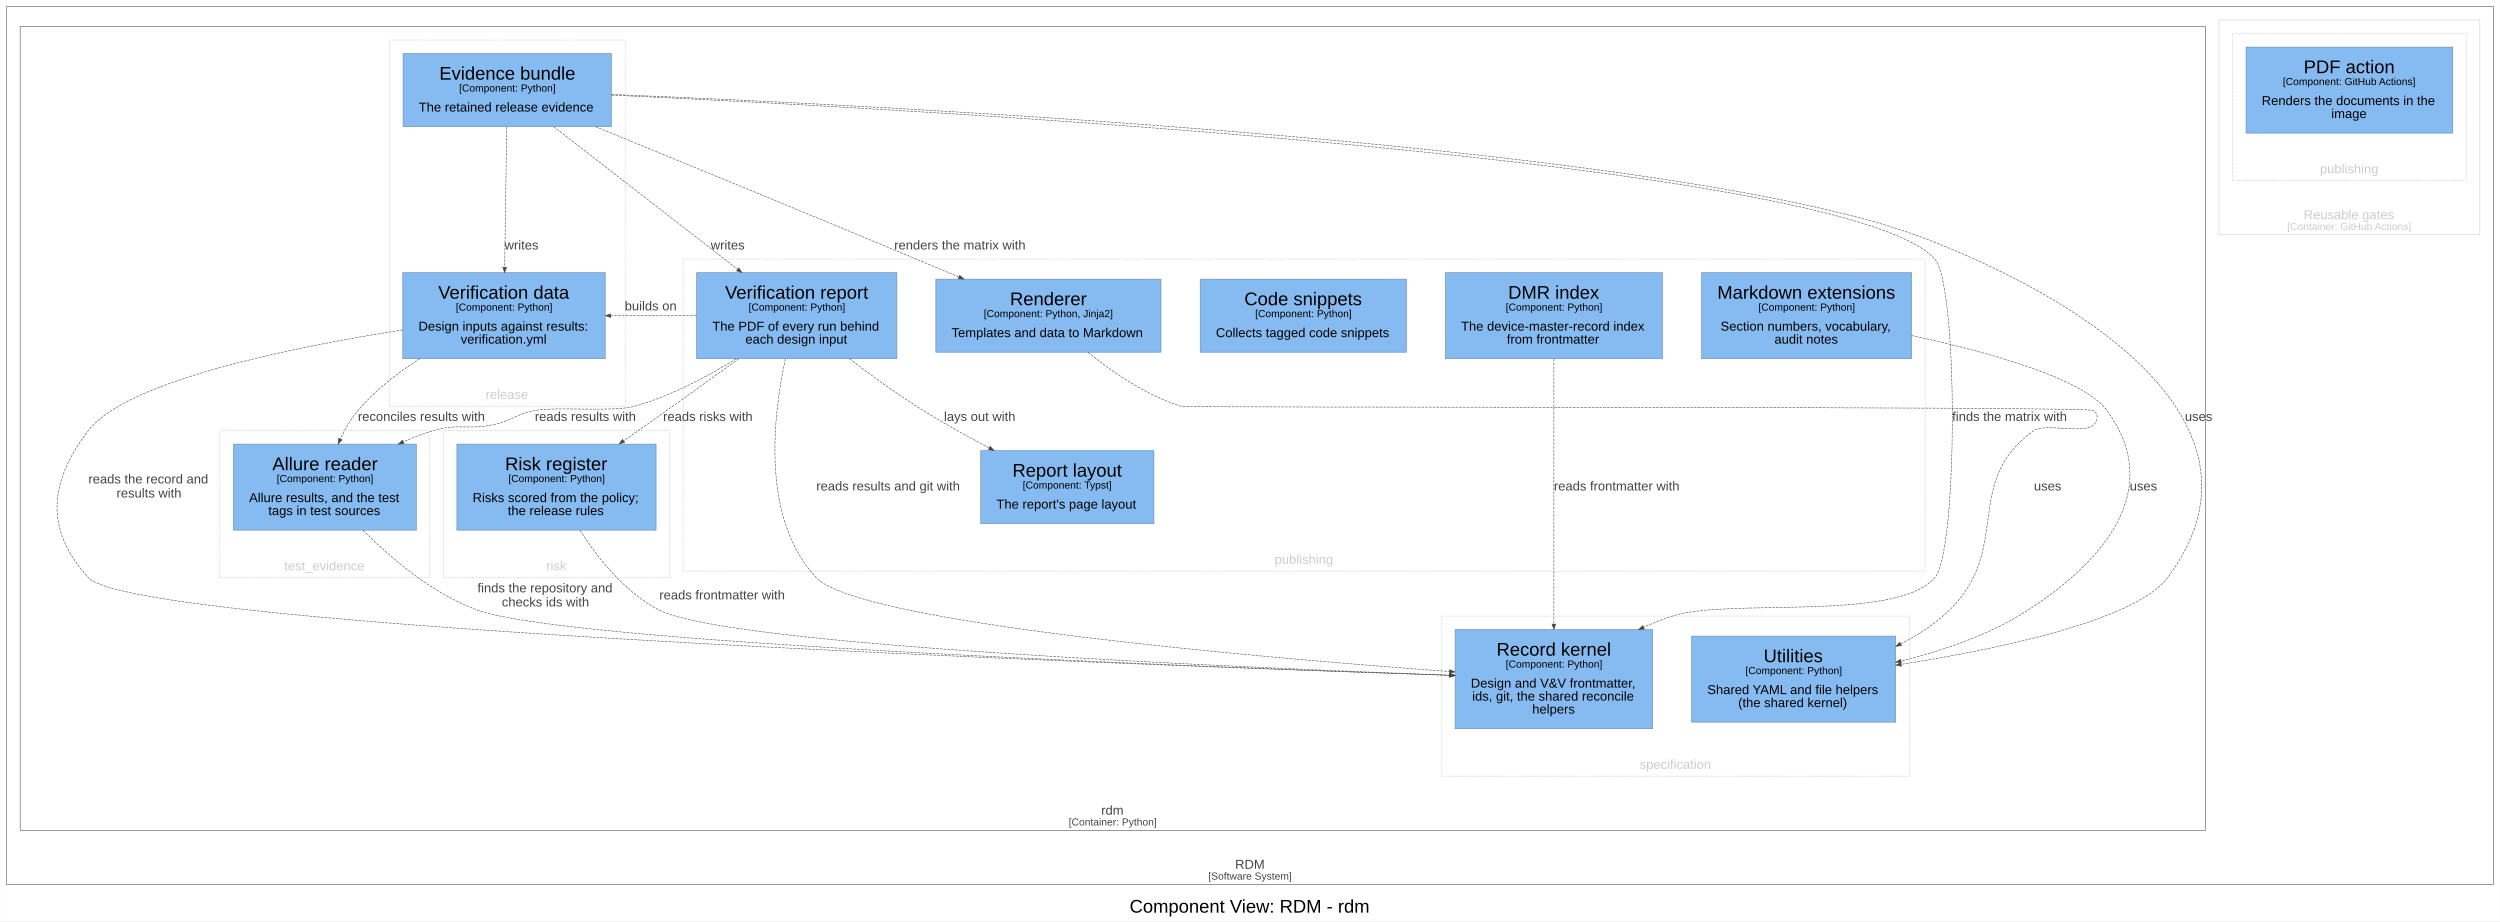
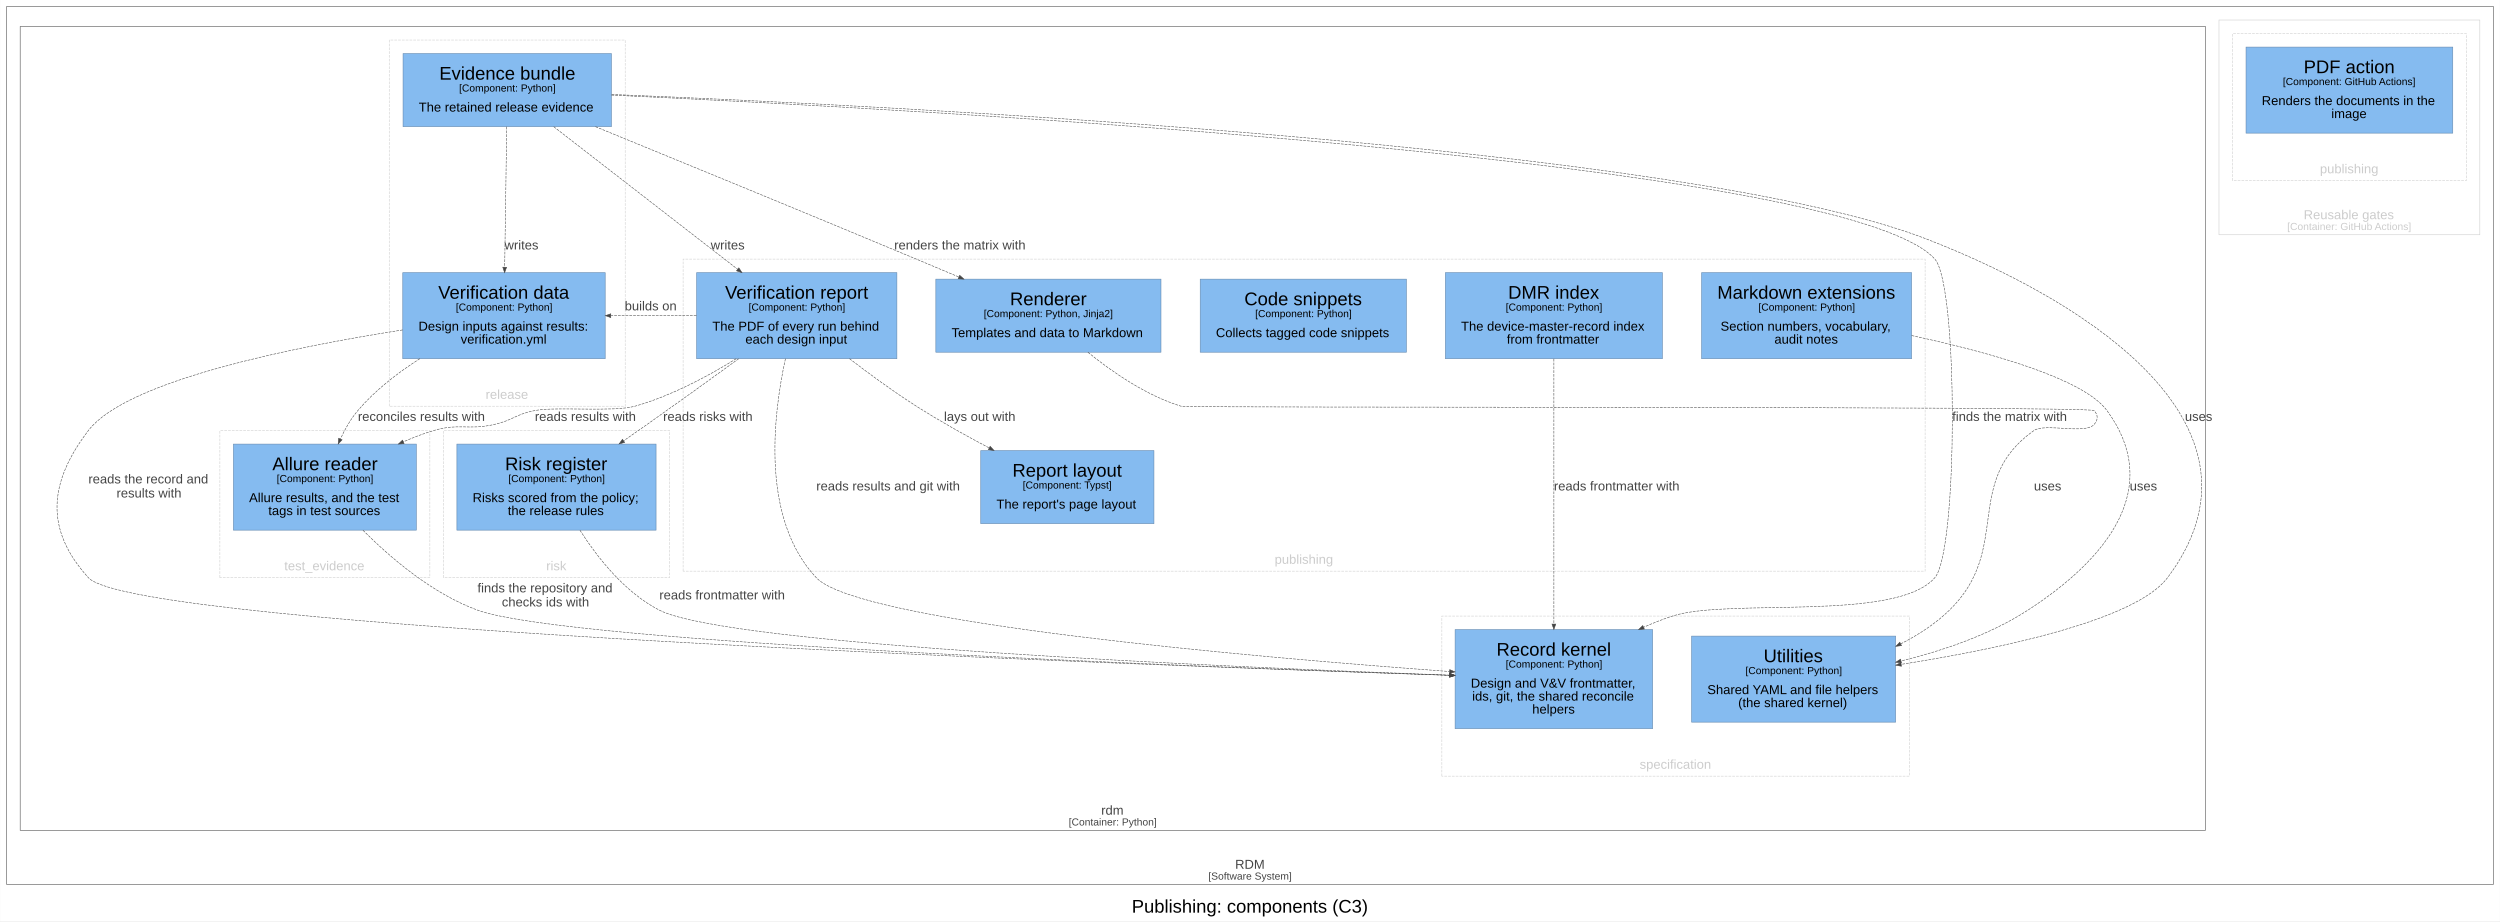
<svg xmlns="http://www.w3.org/2000/svg" width="4619pt" height="1702pt" viewBox="0.00 0.00 4619.00 1702.20">
  <g id="graph0" class="graph" transform="scale(1 1) rotate(0) translate(4 1698.2)">
    <polygon fill="white" stroke="transparent" points="-4,4 -4,-1698.2 4615,-1698.2 4615,4 -4,4" />
-     <text text-anchor="start" x="2083" y="-11.8" font-family="Arial" font-size="34.00">Component View: RDM - rdm</text>
+     <text text-anchor="start" x="2087" y="-11.8" font-family="Arial" font-size="34.00">Publishing: components (C3)</text>
    <g id="clust1" class="cluster">
      <polygon fill="none" stroke="#444444" points="8,-64 8,-1686.2 4603,-1686.2 4603,-64 8,-64" />
      <text text-anchor="start" x="2278" y="-92.8" font-family="Arial" font-size="24.00" fill="#444444">RDM</text>
      <text text-anchor="start" x="2228.5" y="-72.8" font-family="Arial" font-size="19.00" fill="#444444">[Software System]</text>
    </g>
    <g id="clust2" class="cluster">
      <polygon fill="none" stroke="#cccccc" points="4096,-1264.4 4096,-1661.2 4578,-1661.2 4578,-1264.4 4096,-1264.4" />
      <text text-anchor="start" x="4252.5" y="-1293.2" font-family="Arial" font-size="24.00" fill="#cccccc">Reusable gates</text>
      <text text-anchor="start" x="4222" y="-1273.2" font-family="Arial" font-size="19.00" fill="#cccccc">[Container: GitHub Actions]</text>
    </g>
    <g id="clust3" class="cluster">
      <polygon fill="none" stroke="#cccccc" stroke-dasharray="5,2" points="4121,-1364.4 4121,-1636.2 4553,-1636.2 4553,-1364.4 4121,-1364.4" />
      <text text-anchor="start" x="4282.5" y="-1378" font-family="Arial" font-size="24.00" fill="#cccccc">publishing</text>
    </g>
    <g id="clust4" class="cluster">
      <polygon fill="none" stroke="#444444" points="33,-164 33,-1649.2 4071,-1649.2 4071,-164 33,-164" />
      <text text-anchor="start" x="2030.5" y="-192.8" font-family="Arial" font-size="24.00" fill="#444444">rdm</text>
      <text text-anchor="start" x="1970.5" y="-172.8" font-family="Arial" font-size="19.00" fill="#444444">[Container: Python]</text>
    </g>
    <g id="clust5" class="cluster">
      <polygon fill="none" stroke="#cccccc" stroke-dasharray="5,2" points="1258,-642.8 1258,-1219.4 3553,-1219.4 3553,-642.8 1258,-642.8" />
      <text text-anchor="start" x="2351" y="-656.4" font-family="Arial" font-size="24.00" fill="#cccccc">publishing</text>
    </g>
    <g id="clust6" class="cluster">
      <polygon fill="none" stroke="#cccccc" stroke-dasharray="5,2" points="715,-947.6 715,-1624.2 1151,-1624.2 1151,-947.6 715,-947.6" />
      <text text-anchor="start" x="893" y="-961.2" font-family="Arial" font-size="24.00" fill="#cccccc">release</text>
    </g>
    <g id="clust7" class="cluster">
      <polygon fill="none" stroke="#cccccc" stroke-dasharray="5,2" points="815,-630.8 815,-902.6 1233,-902.6 1233,-630.8 815,-630.8" />
      <text text-anchor="start" x="1005" y="-644.4" font-family="Arial" font-size="24.00" fill="#cccccc">risk</text>
    </g>
    <g id="clust8" class="cluster">
      <polygon fill="none" stroke="#cccccc" stroke-dasharray="5,2" points="2660,-264 2660,-559.8 3524,-559.8 3524,-264 2660,-264" />
      <text text-anchor="start" x="3025.5" y="-277.6" font-family="Arial" font-size="24.00" fill="#cccccc">specification</text>
    </g>
    <g id="clust9" class="cluster">
      <polygon fill="none" stroke="#cccccc" stroke-dasharray="5,2" points="402,-630.8 402,-902.6 790,-902.6 790,-630.8 402,-630.8" />
      <text text-anchor="start" x="521" y="-644.4" font-family="Arial" font-size="24.00" fill="#cccccc">test_evidence</text>
    </g>
    <g id="47" class="node">
      <polygon fill="#85bbf0" stroke="#5d82a8" points="4528,-1611.2 4146,-1611.2 4146,-1452.2 4528,-1452.2 4528,-1611.2" />
      <text text-anchor="start" x="4252.5" y="-1563" font-family="Arial" font-size="34.00" fill="#000000">PDF action</text>
      <text text-anchor="start" x="4214" y="-1541" font-family="Arial" font-size="19.00" fill="#000000">[Component: GitHub Actions]</text>
      <text text-anchor="start" x="4175" y="-1504" font-family="Arial" font-size="24.00" fill="#000000">Renders the documents in the</text>
      <text text-anchor="start" x="4303.5" y="-1480" font-family="Arial" font-size="24.00" fill="#000000">image</text>
    </g>
    <g id="30" class="node">
      <polygon fill="#85bbf0" stroke="#5d82a8" points="2141,-1182.4 1725,-1182.4 1725,-1047.4 2141,-1047.4 2141,-1182.4" />
      <text text-anchor="start" x="1862" y="-1134.2" font-family="Arial" font-size="34.00" fill="#000000">Renderer</text>
      <text text-anchor="start" x="1813.5" y="-1112.2" font-family="Arial" font-size="19.00" fill="#000000">[Component: Python, Jinja2]</text>
      <text text-anchor="start" x="1754" y="-1075.2" font-family="Arial" font-size="24.00" fill="#000000">Templates and data to Markdown</text>
    </g>
    <g id="7" class="node">
      <polygon fill="#85bbf0" stroke="#5d82a8" points="3498.5,-522.8 3121.5,-522.8 3121.5,-363.8 3498.5,-363.8 3498.5,-522.8" />
      <text text-anchor="start" x="3254.5" y="-474.6" font-family="Arial" font-size="34.00" fill="#000000">Utilities</text>
      <text text-anchor="start" x="3221" y="-452.6" font-family="Arial" font-size="19.00" fill="#000000">[Component: Python]</text>
      <text text-anchor="start" x="3150.5" y="-415.6" font-family="Arial" font-size="24.00" fill="#000000">Shared YAML and file helpers</text>
      <text text-anchor="start" x="3207.5" y="-391.6" font-family="Arial" font-size="24.00" fill="#000000">(the shared kernel)</text>
    </g>
    <g id="95" class="edge">
      <path fill="none" stroke="#444444" stroke-dasharray="5,2" d="M2005.97,-1047.29C2051.74,-1010.12 2114.04,-967.42 2178,-947.6 2189.19,-944.13 3856.74,-947.9 3865,-939.6 3873.15,-931.41 3872.76,-922.16 3865,-913.6 3848.36,-895.23 3774.25,-916.9 3754,-902.6 3620.91,-808.58 3714.69,-684.54 3598,-570.8 3572.26,-545.71 3540.72,-525.17 3508.07,-508.48" />
      <polygon fill="#444444" stroke="#444444" points="3509.34,-505.2 3498.83,-503.88 3506.22,-511.47 3509.34,-505.2" />
      <text text-anchor="start" x="3754" y="-791.9" font-family="Arial" font-size="24.00" fill="#444444">uses</text>
    </g>
    <g id="31" class="node">
      <polygon fill="#85bbf0" stroke="#5d82a8" points="3528,-1194.4 3140,-1194.4 3140,-1035.4 3528,-1035.4 3528,-1194.4" />
      <text text-anchor="start" x="3169" y="-1146.2" font-family="Arial" font-size="34.00" fill="#000000">Markdown extensions</text>
      <text text-anchor="start" x="3245" y="-1124.2" font-family="Arial" font-size="19.00" fill="#000000">[Component: Python]</text>
      <text text-anchor="start" x="3175" y="-1087.2" font-family="Arial" font-size="24.00" fill="#000000">Section numbers, vocabulary,</text>
      <text text-anchor="start" x="3274.5" y="-1063.2" font-family="Arial" font-size="24.00" fill="#000000">audit notes</text>
    </g>
    <g id="96" class="edge">
      <path fill="none" stroke="#444444" stroke-dasharray="5,2" d="M3528.09,-1078.17C3670.09,-1047.61 3845.26,-999.18 3889,-939.6 3993.32,-797.49 3890.91,-666.71 3743,-570.8 3672.9,-525.34 3586.02,-495.8 3508.53,-476.81" />
      <polygon fill="#444444" stroke="#444444" points="3509.18,-473.37 3498.64,-474.43 3507.54,-480.17 3509.18,-473.37" />
      <text text-anchor="start" x="3931" y="-791.9" font-family="Arial" font-size="24.00" fill="#444444">uses</text>
    </g>
    <g id="32" class="node">
      <polygon fill="#85bbf0" stroke="#5d82a8" points="2594.5,-1182.4 2213.5,-1182.4 2213.5,-1047.4 2594.5,-1047.4 2594.5,-1182.4" />
      <text text-anchor="start" x="2295" y="-1134.2" font-family="Arial" font-size="34.00" fill="#000000">Code snippets</text>
      <text text-anchor="start" x="2315" y="-1112.2" font-family="Arial" font-size="19.00" fill="#000000">[Component: Python]</text>
      <text text-anchor="start" x="2242.5" y="-1075.2" font-family="Arial" font-size="24.00" fill="#000000">Collects tagged code snippets</text>
    </g>
    <g id="33" class="node">
      <polygon fill="#85bbf0" stroke="#5d82a8" points="3067.5,-1194.4 2666.5,-1194.4 2666.5,-1035.4 3067.5,-1035.4 3067.5,-1194.4" />
      <text text-anchor="start" x="2782.5" y="-1146.2" font-family="Arial" font-size="34.00" fill="#000000">DMR index</text>
      <text text-anchor="start" x="2778" y="-1124.2" font-family="Arial" font-size="19.00" fill="#000000">[Component: Python]</text>
      <text text-anchor="start" x="2695.5" y="-1087.2" font-family="Arial" font-size="24.00" fill="#000000">The device-master-record index</text>
      <text text-anchor="start" x="2780" y="-1063.2" font-family="Arial" font-size="24.00" fill="#000000">from frontmatter</text>
    </g>
    <g id="6" class="node">
      <polygon fill="#85bbf0" stroke="#5d82a8" points="3049.5,-534.8 2684.5,-534.8 2684.5,-351.8 3049.5,-351.8 3049.5,-534.8" />
      <text text-anchor="start" x="2761" y="-486.6" font-family="Arial" font-size="34.00" fill="#000000">Record kernel</text>
      <text text-anchor="start" x="2778" y="-464.6" font-family="Arial" font-size="19.00" fill="#000000">[Component: Python]</text>
      <text text-anchor="start" x="2713.5" y="-427.6" font-family="Arial" font-size="24.00" fill="#000000">Design and V&amp;V frontmatter,</text>
      <text text-anchor="start" x="2716" y="-403.6" font-family="Arial" font-size="24.00" fill="#000000">ids, git, the shared reconcile</text>
      <text text-anchor="start" x="2827" y="-379.6" font-family="Arial" font-size="24.00" fill="#000000">helpers</text>
    </g>
    <g id="94" class="edge">
      <path fill="none" stroke="#444444" stroke-dasharray="5,2" d="M2867,-1035.12C2867,-913.32 2867,-679.38 2867,-545.31" />
      <polygon fill="#444444" stroke="#444444" points="2870.5,-545.04 2867,-535.04 2863.5,-545.04 2870.5,-545.04" />
      <text text-anchor="start" x="2867" y="-791.9" font-family="Arial" font-size="24.00" fill="#444444">reads frontmatter with</text>
    </g>
    <g id="34" class="node">
      <polygon fill="#85bbf0" stroke="#5d82a8" points="1653,-1194.4 1283,-1194.4 1283,-1035.4 1653,-1035.4 1653,-1194.4" />
      <text text-anchor="start" x="1335.5" y="-1146.2" font-family="Arial" font-size="34.00" fill="#000000">Verification report</text>
      <text text-anchor="start" x="1379" y="-1124.2" font-family="Arial" font-size="19.00" fill="#000000">[Component: Python]</text>
      <text text-anchor="start" x="1312" y="-1087.2" font-family="Arial" font-size="24.00" fill="#000000">The PDF of every run behind</text>
      <text text-anchor="start" x="1373" y="-1063.2" font-family="Arial" font-size="24.00" fill="#000000">each design input</text>
    </g>
    <g id="35" class="node">
      <polygon fill="#85bbf0" stroke="#5d82a8" points="2128,-865.6 1808,-865.6 1808,-730.6 2128,-730.6 2128,-865.6" />
      <text text-anchor="start" x="1866.5" y="-817.4" font-family="Arial" font-size="34.00" fill="#000000">Report layout</text>
      <text text-anchor="start" x="1885.5" y="-795.4" font-family="Arial" font-size="19.00" fill="#000000">[Component: Typst]</text>
      <text text-anchor="start" x="1837" y="-758.4" font-family="Arial" font-size="24.00" fill="#000000">The report's page layout</text>
    </g>
    <g id="115" class="edge">
      <path fill="none" stroke="#444444" stroke-dasharray="5,2" d="M1565.49,-1035.38C1603.15,-1006.43 1647.18,-974.23 1689,-947.6 1731.54,-920.51 1779.5,-893.72 1823.51,-870.52" />
      <polygon fill="#444444" stroke="#444444" points="1825.31,-873.53 1832.54,-865.78 1822.06,-867.33 1825.31,-873.53" />
      <text text-anchor="start" x="1740" y="-920.4" font-family="Arial" font-size="24.00" fill="#444444">lays out with</text>
    </g>
    <g id="19" class="node">
      <polygon fill="#85bbf0" stroke="#5d82a8" points="1114,-1194.4 740,-1194.4 740,-1035.4 1114,-1035.4 1114,-1194.4" />
      <text text-anchor="start" x="805.5" y="-1146.2" font-family="Arial" font-size="34.00" fill="#000000">Verification data</text>
      <text text-anchor="start" x="838" y="-1124.2" font-family="Arial" font-size="19.00" fill="#000000">[Component: Python]</text>
      <text text-anchor="start" x="769" y="-1087.2" font-family="Arial" font-size="24.00" fill="#000000">Design inputs against results:</text>
      <text text-anchor="start" x="847" y="-1063.2" font-family="Arial" font-size="24.00" fill="#000000">verification.yml</text>
    </g>
    <g id="112" class="edge">
      <path fill="none" stroke="#444444" stroke-dasharray="5,2" d="M1282.67,-1114.9C1231.7,-1114.9 1176.23,-1114.9 1124.59,-1114.9" />
      <polygon fill="#444444" stroke="#444444" points="1124.32,-1111.4 1114.32,-1114.9 1124.32,-1118.4 1124.32,-1111.4" />
      <text text-anchor="start" x="1150" y="-1124.7" font-family="Arial" font-size="24.00" fill="#444444">builds on</text>
    </g>
    <g id="25" class="node">
      <polygon fill="#85bbf0" stroke="#5d82a8" points="1208,-877.6 840,-877.6 840,-718.6 1208,-718.6 1208,-877.6" />
      <text text-anchor="start" x="929" y="-829.4" font-family="Arial" font-size="34.00" fill="#000000">Risk register</text>
      <text text-anchor="start" x="935" y="-807.4" font-family="Arial" font-size="19.00" fill="#000000">[Component: Python]</text>
      <text text-anchor="start" x="869" y="-770.4" font-family="Arial" font-size="24.00" fill="#000000">Risks scored from the policy;</text>
      <text text-anchor="start" x="934" y="-746.4" font-family="Arial" font-size="24.00" fill="#000000">the release rules</text>
    </g>
    <g id="114" class="edge">
      <path fill="none" stroke="#444444" stroke-dasharray="5,2" d="M1360.58,-1035.27C1309.44,-998.08 1247.29,-953.24 1191,-913.6 1177.18,-903.87 1162.67,-893.76 1148.21,-883.75" />
      <polygon fill="#444444" stroke="#444444" points="1149.92,-880.68 1139.7,-877.87 1145.94,-886.44 1149.92,-880.68" />
      <text text-anchor="start" x="1221" y="-920.4" font-family="Arial" font-size="24.00" fill="#444444">reads risks with</text>
    </g>
    <g id="113" class="edge">
      <path fill="none" stroke="#444444" stroke-dasharray="5,2" d="M1447.04,-1035.26C1423.86,-928.68 1402.03,-739.25 1504,-630.8 1582.92,-546.86 2317.22,-483.5 2674.1,-457.39" />
      <polygon fill="#444444" stroke="#444444" points="2674.56,-460.86 2684.28,-456.65 2674.05,-453.88 2674.56,-460.86" />
      <text text-anchor="start" x="1504" y="-791.9" font-family="Arial" font-size="24.00" fill="#444444">reads results and git with</text>
    </g>
    <g id="21" class="node">
      <polygon fill="#85bbf0" stroke="#5d82a8" points="765,-877.6 427,-877.6 427,-718.6 765,-718.6 765,-877.6" />
      <text text-anchor="start" x="499" y="-829.4" font-family="Arial" font-size="34.00" fill="#000000">Allure reader</text>
      <text text-anchor="start" x="507" y="-807.4" font-family="Arial" font-size="19.00" fill="#000000">[Component: Python]</text>
      <text text-anchor="start" x="456" y="-770.4" font-family="Arial" font-size="24.00" fill="#000000">Allure results, and the test</text>
      <text text-anchor="start" x="491.5" y="-746.4" font-family="Arial" font-size="24.00" fill="#000000">tags in test sources</text>
    </g>
    <g id="132" class="edge">
      <path fill="none" stroke="#444444" stroke-dasharray="5,2" d="M1355.98,-1035.25C1302.04,-1001.77 1234.88,-966.22 1169,-947.6 1129.4,-936.41 1024.44,-947.23 984,-939.6 948.92,-932.98 942.88,-921.19 908,-913.6 859.56,-903.06 844.55,-916.64 797,-902.6 778.4,-897.11 759.5,-889.88 741.1,-881.79" />
      <polygon fill="#444444" stroke="#444444" points="742.37,-878.53 731.82,-877.63 739.5,-884.92 742.37,-878.53" />
      <text text-anchor="start" x="984" y="-920.4" font-family="Arial" font-size="24.00" fill="#444444">reads results with</text>
    </g>
    <g id="106" class="edge">
      <path fill="none" stroke="#444444" stroke-dasharray="5,2" d="M739.82,-1088.56C535.86,-1056.66 229.14,-994.65 159,-902.6 85.78,-806.52 77.91,-720.33 159,-630.8 243.4,-537.62 2069.16,-470.18 2674.17,-450.33" />
      <polygon fill="#444444" stroke="#444444" points="2674.43,-453.82 2684.31,-450 2674.2,-446.83 2674.43,-453.82" />
      <text text-anchor="start" x="159" y="-804.9" font-family="Arial" font-size="24.00" fill="#444444">reads the record and</text>
      <text text-anchor="start" x="211" y="-778.9" font-family="Arial" font-size="24.00" fill="#444444">results with</text>
    </g>
    <g id="131" class="edge">
      <path fill="none" stroke="#444444" stroke-dasharray="5,2" d="M771.47,-1035.38C730.36,-1009.15 688.67,-976.93 657,-939.6 643.98,-924.25 633.32,-905.69 624.77,-887.16" />
      <polygon fill="#444444" stroke="#444444" points="627.87,-885.51 620.62,-877.79 621.47,-888.35 627.87,-885.51" />
      <text text-anchor="start" x="657" y="-920.4" font-family="Arial" font-size="24.00" fill="#444444">reconciles results with</text>
    </g>
    <g id="20" class="node">
      <polygon fill="#85bbf0" stroke="#5d82a8" points="1125.5,-1599.2 740.5,-1599.2 740.5,-1464.2 1125.5,-1464.2 1125.5,-1599.2" />
      <text text-anchor="start" x="807.5" y="-1551" font-family="Arial" font-size="34.00" fill="#000000">Evidence bundle</text>
      <text text-anchor="start" x="844" y="-1529" font-family="Arial" font-size="19.00" fill="#000000">[Component: Python]</text>
      <text text-anchor="start" x="769.5" y="-1492" font-family="Arial" font-size="24.00" fill="#000000">The retained release evidence</text>
    </g>
    <g id="110" class="edge">
      <path fill="none" stroke="#444444" stroke-dasharray="5,2" d="M1096.16,-1464.1C1249.41,-1401.4 1485.03,-1304.65 1689,-1219.4 1714.45,-1208.76 1741.35,-1197.44 1767.64,-1186.32" />
      <polygon fill="#444444" stroke="#444444" points="1769.06,-1189.52 1776.9,-1182.4 1766.33,-1183.07 1769.06,-1189.52" />
      <text text-anchor="start" x="1648" y="-1237.2" font-family="Arial" font-size="24.00" fill="#444444">renders the matrix with</text>
    </g>
    <g id="108" class="edge">
      <path fill="none" stroke="#444444" stroke-dasharray="5,2" d="M1018.96,-1464.06C1111.27,-1392.48 1258.21,-1278.56 1358.68,-1200.66" />
      <polygon fill="#444444" stroke="#444444" points="1360.98,-1203.31 1366.74,-1194.41 1356.69,-1197.77 1360.98,-1203.31" />
      <text text-anchor="start" x="1309" y="-1237.2" font-family="Arial" font-size="24.00" fill="#444444">writes</text>
    </g>
    <g id="107" class="edge">
      <path fill="none" stroke="#444444" stroke-dasharray="5,2" d="M932.04,-1464.06C931.02,-1393.7 929.41,-1282.43 928.28,-1204.68" />
      <polygon fill="#444444" stroke="#444444" points="931.78,-1204.36 928.14,-1194.41 924.78,-1204.46 931.78,-1204.36" />
      <text text-anchor="start" x="928" y="-1237.2" font-family="Arial" font-size="24.00" fill="#444444">writes</text>
    </g>
    <g id="109" class="edge">
      <path fill="none" stroke="#444444" stroke-dasharray="5,2" d="M1125.61,-1522.46C1706.06,-1495.68 3408.61,-1402.08 3571,-1219.4 3614.45,-1170.52 3613.76,-680.28 3571,-630.8 3499.77,-548.39 3189.56,-593.58 3086,-559.8 3068.34,-554.04 3050.4,-546.93 3032.78,-539.1" />
      <polygon fill="#444444" stroke="#444444" points="3034.15,-535.87 3023.6,-534.94 3031.26,-542.25 3034.15,-535.87" />
      <text text-anchor="start" x="3603" y="-920.4" font-family="Arial" font-size="24.00" fill="#444444">finds the matrix with</text>
    </g>
    <g id="111" class="edge">
      <path fill="none" stroke="#444444" stroke-dasharray="5,2" d="M1125.87,-1523.67C1653.6,-1502.38 3111.49,-1429.13 3556,-1256.4 3874.04,-1132.81 4205.6,-903.86 4001,-630.8 3941.97,-552.01 3691.27,-499.31 3508.79,-470.58" />
      <polygon fill="#444444" stroke="#444444" points="3509.21,-467.1 3498.79,-469.02 3508.13,-474.02 3509.21,-467.1" />
      <text text-anchor="start" x="4033" y="-920.4" font-family="Arial" font-size="24.00" fill="#444444">uses</text>
    </g>
    <g id="97" class="edge">
      <path fill="none" stroke="#444444" stroke-dasharray="5,2" d="M1067.39,-718.35C1100.37,-666.83 1150.8,-603.25 1214,-570.8 1341.11,-505.53 2265.73,-465.4 2674.05,-450.68" />
      <polygon fill="#444444" stroke="#444444" points="2674.33,-454.18 2684.2,-450.32 2674.08,-447.18 2674.33,-454.18" />
      <text text-anchor="start" x="1214" y="-590.6" font-family="Arial" font-size="24.00" fill="#444444">reads frontmatter with</text>
    </g>
    <g id="122" class="edge">
      <path fill="none" stroke="#444444" stroke-dasharray="5,2" d="M666.39,-718.4C718.86,-665.83 795.46,-600.98 878,-570.8 1043.68,-510.22 2207.6,-465.88 2674.2,-450.35" />
      <polygon fill="#444444" stroke="#444444" points="2674.53,-453.84 2684.41,-450.01 2674.3,-446.85 2674.53,-453.84" />
      <text text-anchor="start" x="878" y="-603.6" font-family="Arial" font-size="24.00" fill="#444444">finds the repository and</text>
      <text text-anchor="start" x="923" y="-577.6" font-family="Arial" font-size="24.00" fill="#444444">checks ids with</text>
    </g>
  </g>
</svg>
